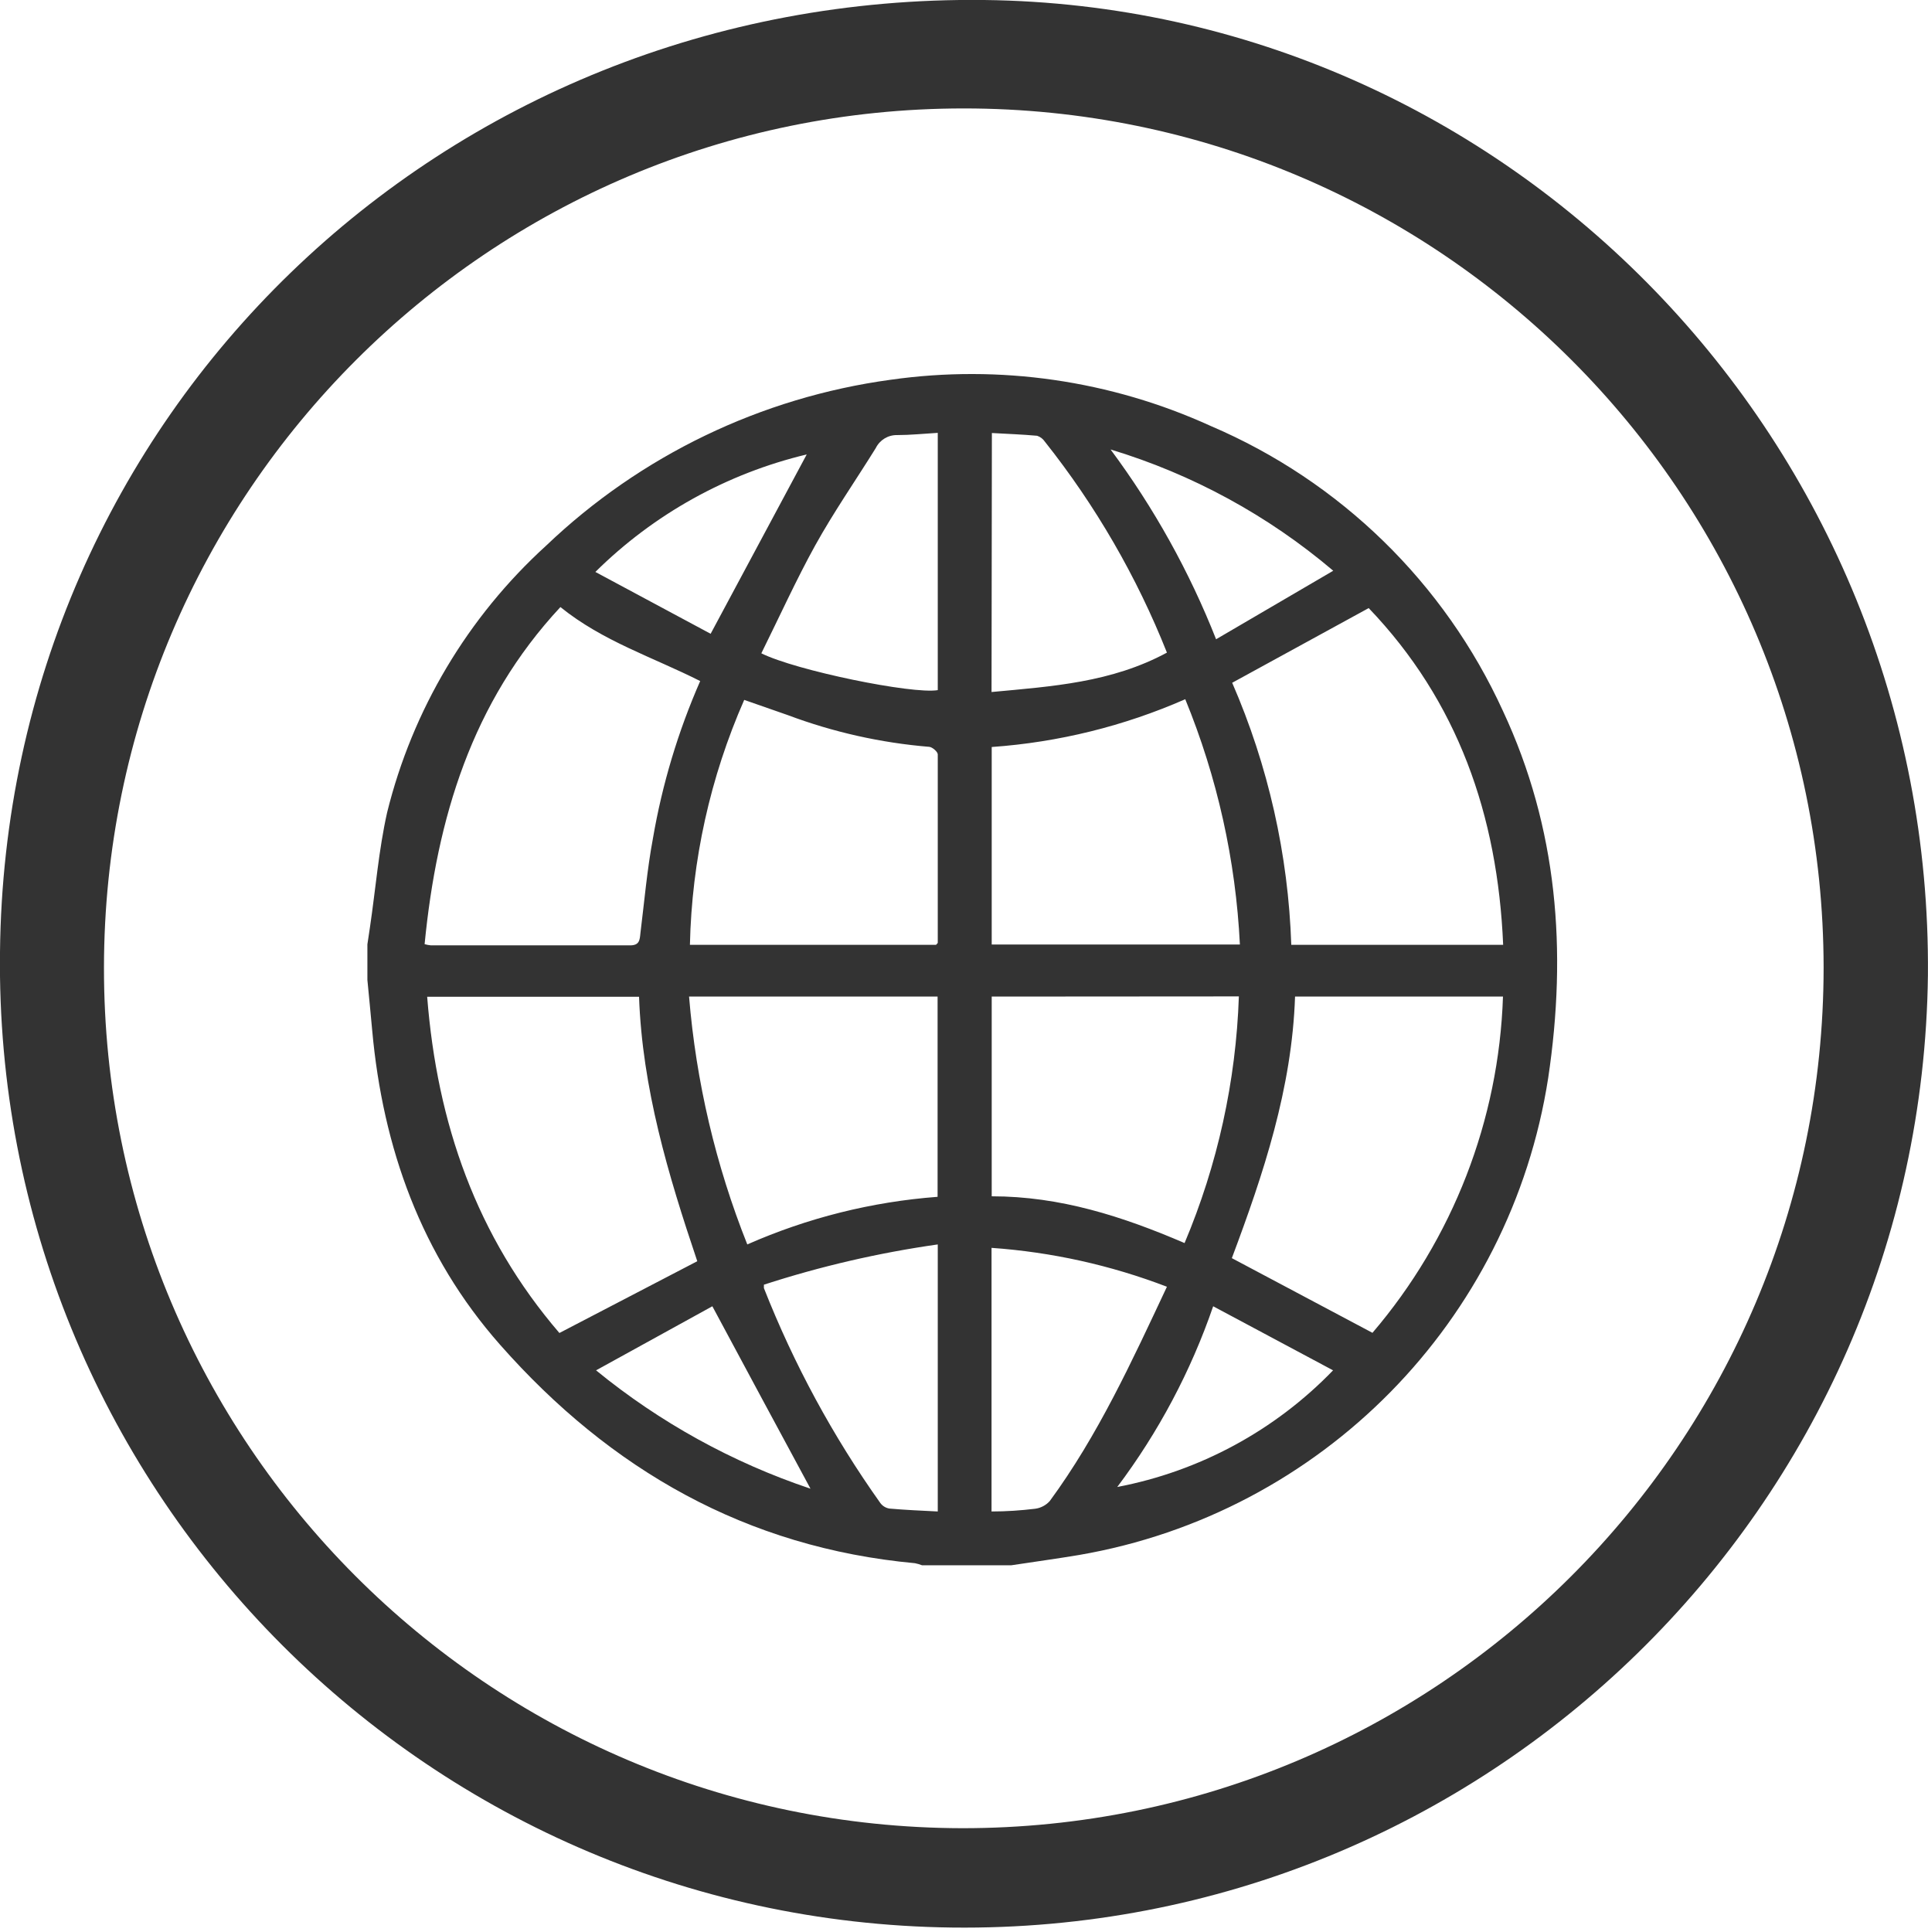
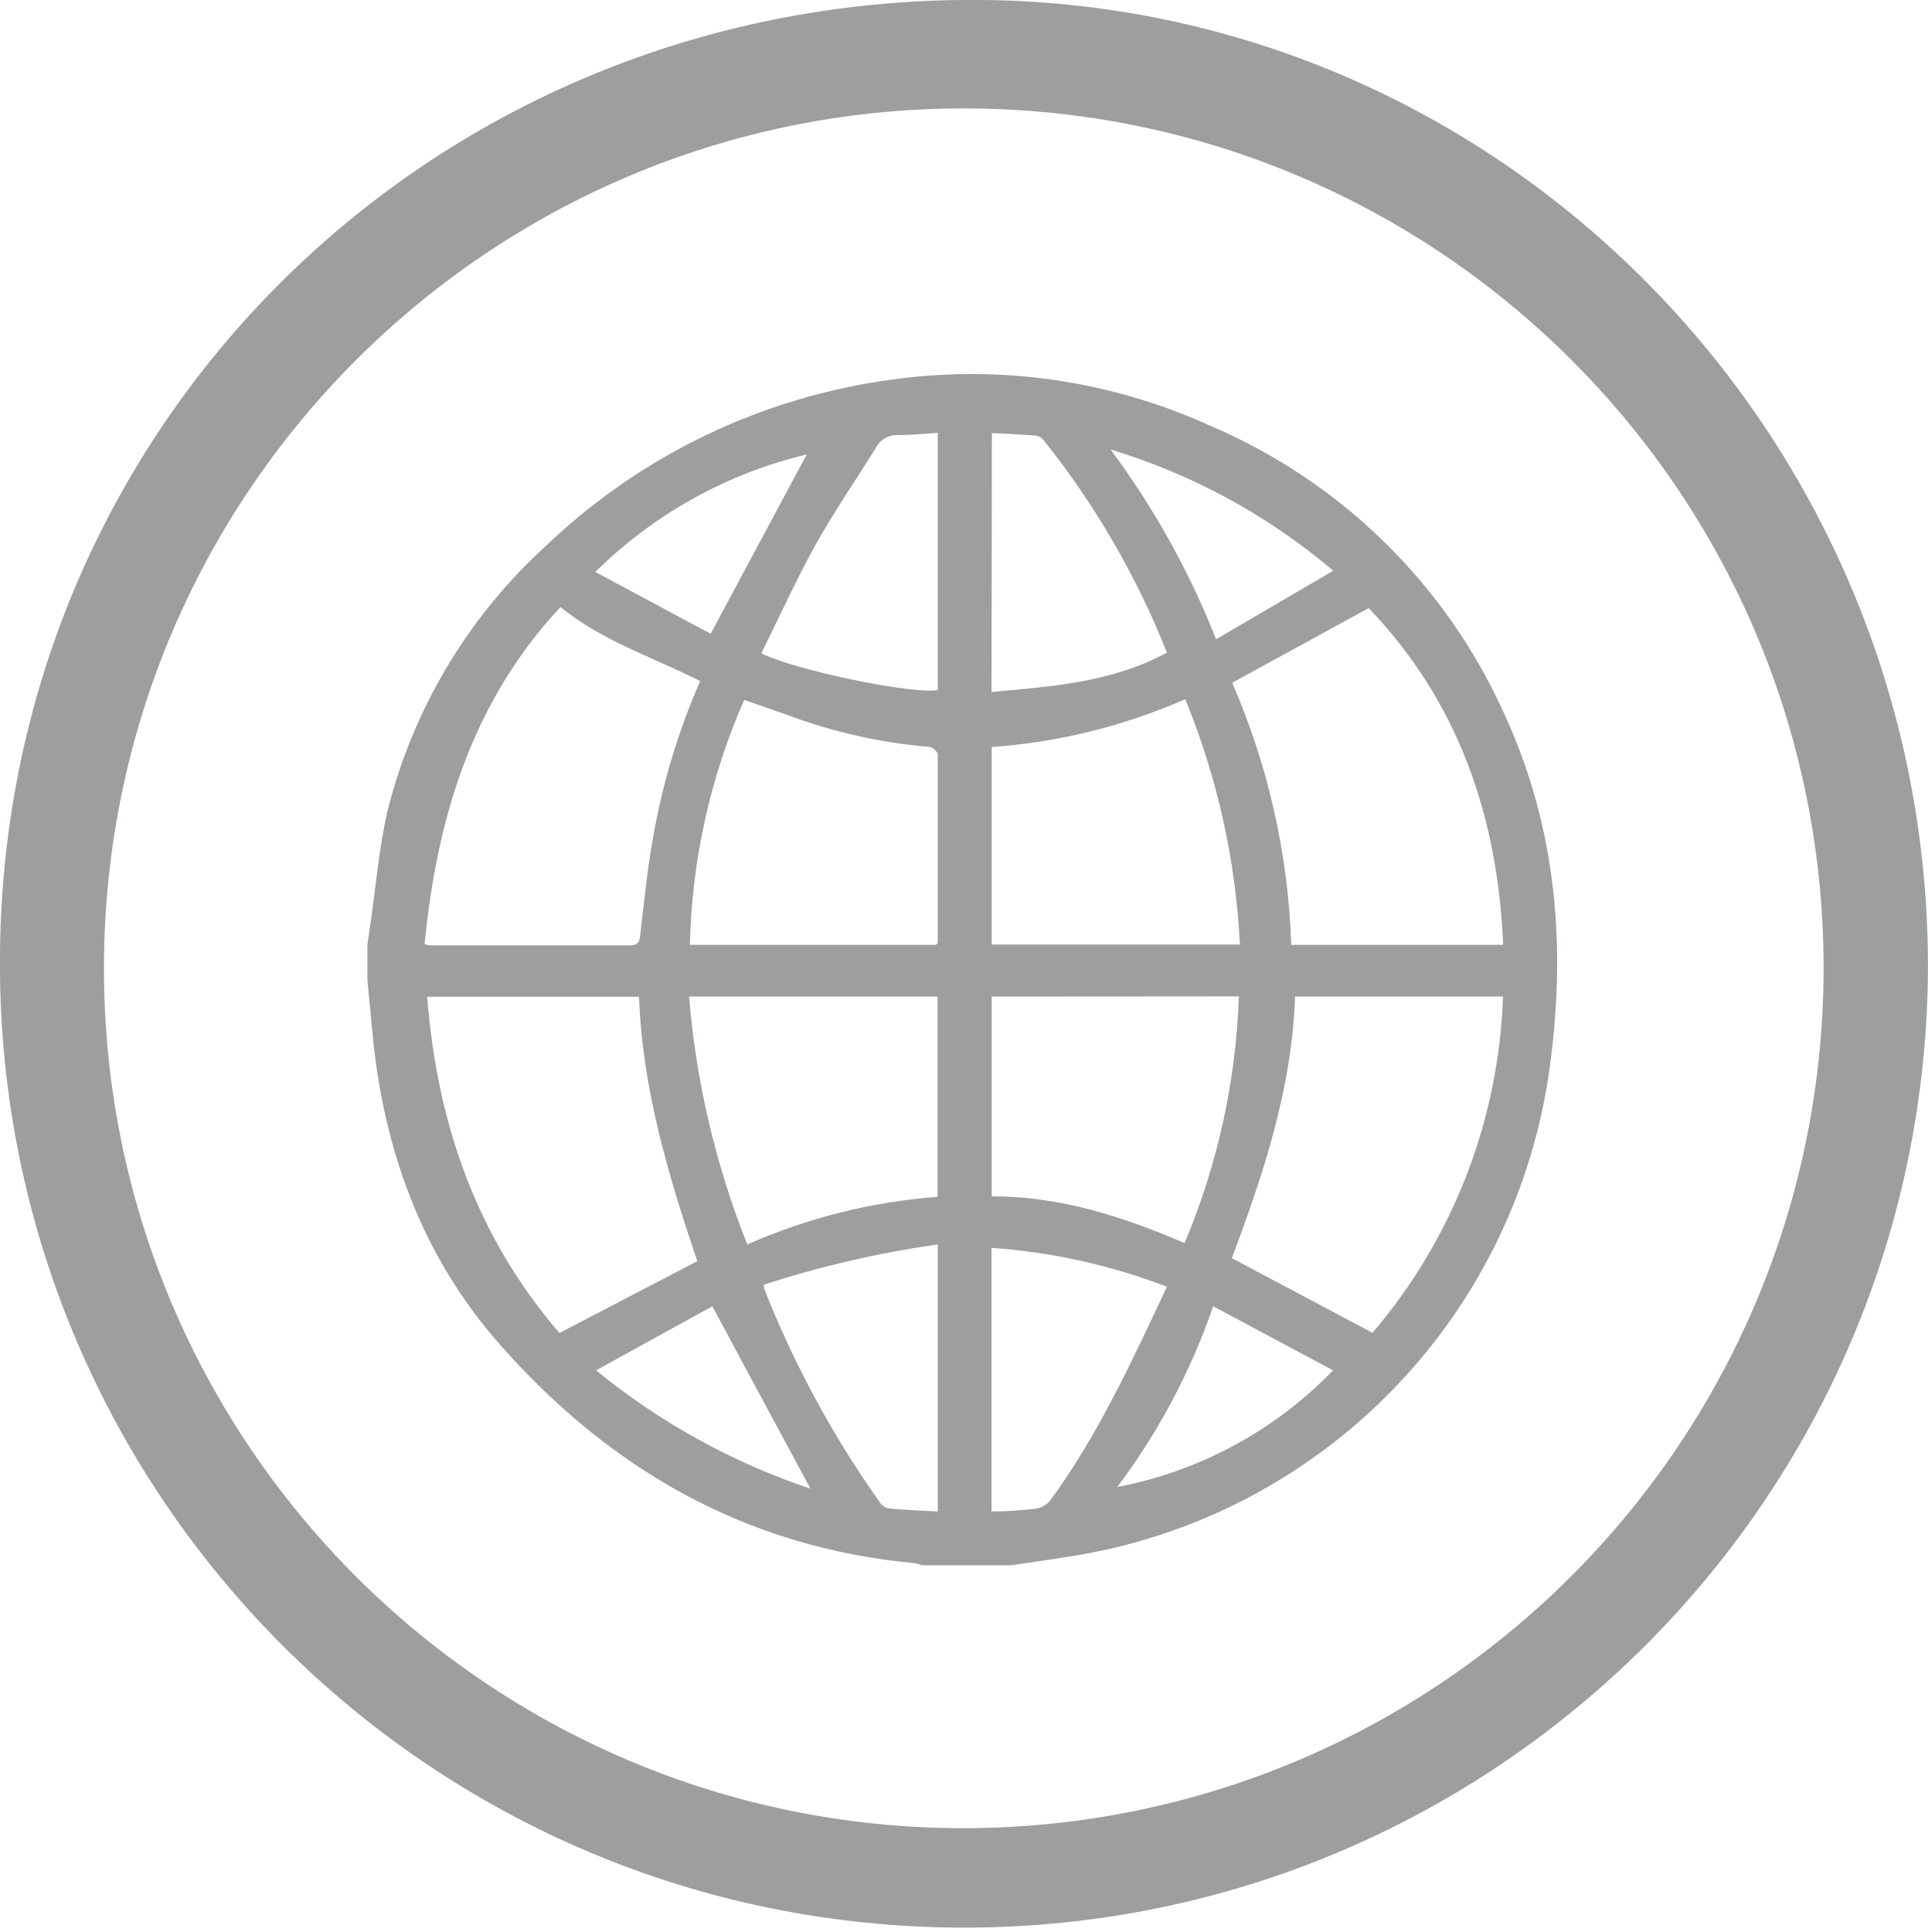
<svg xmlns="http://www.w3.org/2000/svg" viewBox="0 0 112.56 112.79">
  <defs>
-     <style>.cls-1{fill:#333;}</style>
+     <style>.cls-1{fill:#9d9e9e;}</style>
  </defs>
  <g id="Ebene_2" data-name="Ebene 2">
    <g id="Ebene_1-2" data-name="Ebene 1">
      <path class="cls-1" d="M112.56,56.93A56.28,56.28,0,1,1,0,55.57C.33,24.27,25.81-.37,57.46,0,88.12.36,112.83,25.89,112.56,56.93Zm-6.09-.45a50.2,50.2,0,1,0-50.3,50.25A50.27,50.27,0,0,0,106.47,56.48Z" />
      <g id="Yy1csP.tif">
        <path class="cls-1" d="M59.05,91.38H53.83a2.34,2.34,0,0,0-.41-.12c-9.84-.91-17.78-5.45-24.22-12.75C24.59,73.29,22.35,67,21.73,60.15c-.09-1-.19-2-.28-2.94V55.13l.15-1c.33-2.23.51-4.5,1-6.69a31.17,31.17,0,0,1,9.28-15.58A36.22,36.22,0,0,1,52,22.17a33.64,33.64,0,0,1,18.69,2.7A33,33,0,0,1,87.75,41.51c3.19,6.83,3.75,14,2.64,21.42A33.46,33.46,0,0,1,63,90.78C61.69,91,60.36,91.18,59.05,91.38ZM32.72,35.44C27.54,41,25.51,47.78,24.79,55.12a2,2,0,0,0,.37.07c3.88,0,7.75,0,11.63,0,.55,0,.56-.32.6-.71.23-1.85.39-3.71.73-5.53a39.51,39.51,0,0,1,2.76-9.19C38.13,38.37,35.19,37.44,32.72,35.44Zm4.59,22.75H24.94c.58,7.4,2.88,14,7.72,19.63l8.05-4.19C39,68.56,37.5,63.53,37.31,58.19ZM71.94,39.86a41.86,41.86,0,0,1,3.45,15.3H87.76c-.32-7.57-2.65-14.23-7.85-19.66Zm3.67,18.32c-.18,5.36-1.84,10.34-3.69,15.27l8.21,4.36a31.85,31.85,0,0,0,7.62-19.63Zm-17.71,0V69.84c4,0,7.63,1.17,11.26,2.73a40.61,40.61,0,0,0,3.17-14.4Zm-3.16,11.7V58.18H40.23a50.23,50.23,0,0,0,3.4,14.47A33.81,33.81,0,0,1,54.74,69.87ZM69.2,40.82a34.09,34.09,0,0,1-11.3,2.79V55.14H72.39A43.38,43.38,0,0,0,69.2,40.82ZM54.65,55.16c.07-.08.1-.1.1-.12,0-3.67,0-7.35,0-11,0-.15-.32-.43-.5-.44A30.71,30.71,0,0,1,46,41.75l-2.55-.89a37.61,37.61,0,0,0-3.17,14.3Zm.1,33.08V72.65A60.26,60.26,0,0,0,44.6,75c0,.16,0,.18,0,.2A58.89,58.89,0,0,0,51.4,87.75a.82.82,0,0,0,.53.32C52.84,88.15,53.75,88.19,54.75,88.24ZM68.13,75.12a35.56,35.56,0,0,0-10.24-2.27V88.24c.88,0,1.72-.06,2.55-.16a1.39,1.39,0,0,0,.85-.45C64.11,83.79,66.08,79.48,68.13,75.12ZM57.89,40.4c3.54-.33,7-.55,10.24-2.3A48.75,48.75,0,0,0,61,25.78a.86.86,0,0,0-.45-.34c-.88-.08-1.76-.11-2.64-.16ZM54.75,25.27c-.85.05-1.61.13-2.37.13a1.36,1.36,0,0,0-1.25.76c-1.18,1.9-2.46,3.74-3.54,5.69s-2.1,4.19-3.14,6.29c2,1,8.82,2.4,10.3,2.15ZM47.1,26.53a26.19,26.19,0,0,0-12.34,6.86L41.49,37ZM77.83,80l-7-3.74a38.24,38.24,0,0,1-5.6,10.55A23.68,23.68,0,0,0,77.83,80ZM71,37.32l6.84-4a36.34,36.34,0,0,0-13-7.08A48.24,48.24,0,0,1,71,37.32ZM34.8,80a39.73,39.73,0,0,0,12.52,6.91c-1.9-3.53-3.78-7-5.73-10.65Z" />
      </g>
    </g>
  </g>
</svg>
